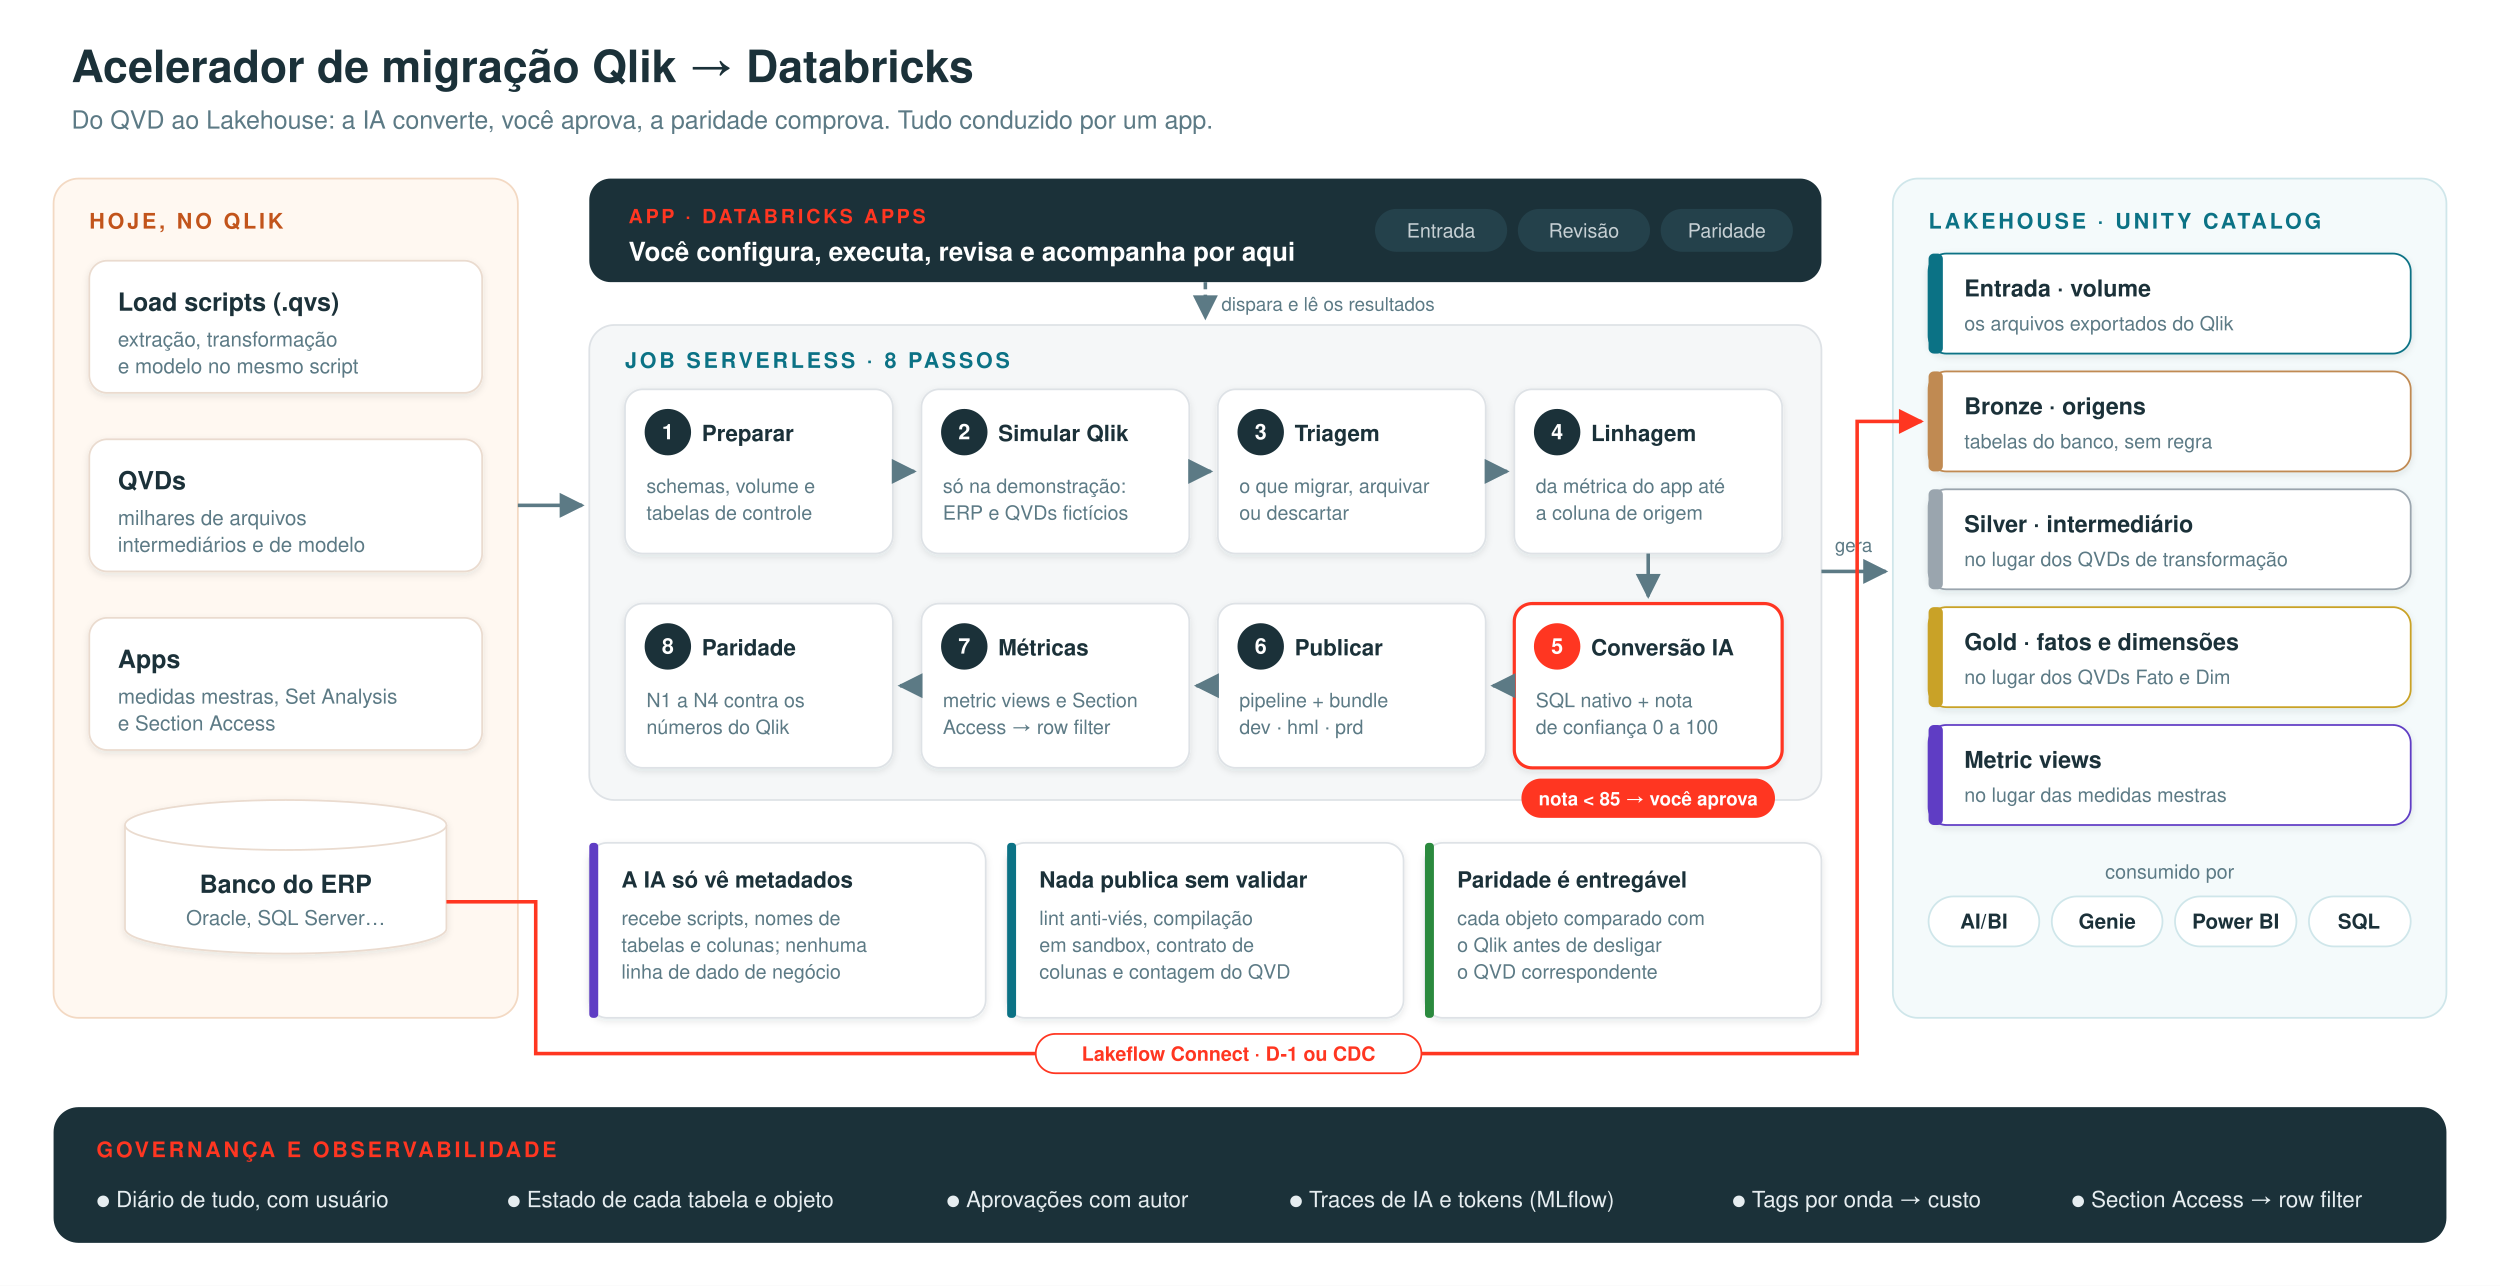
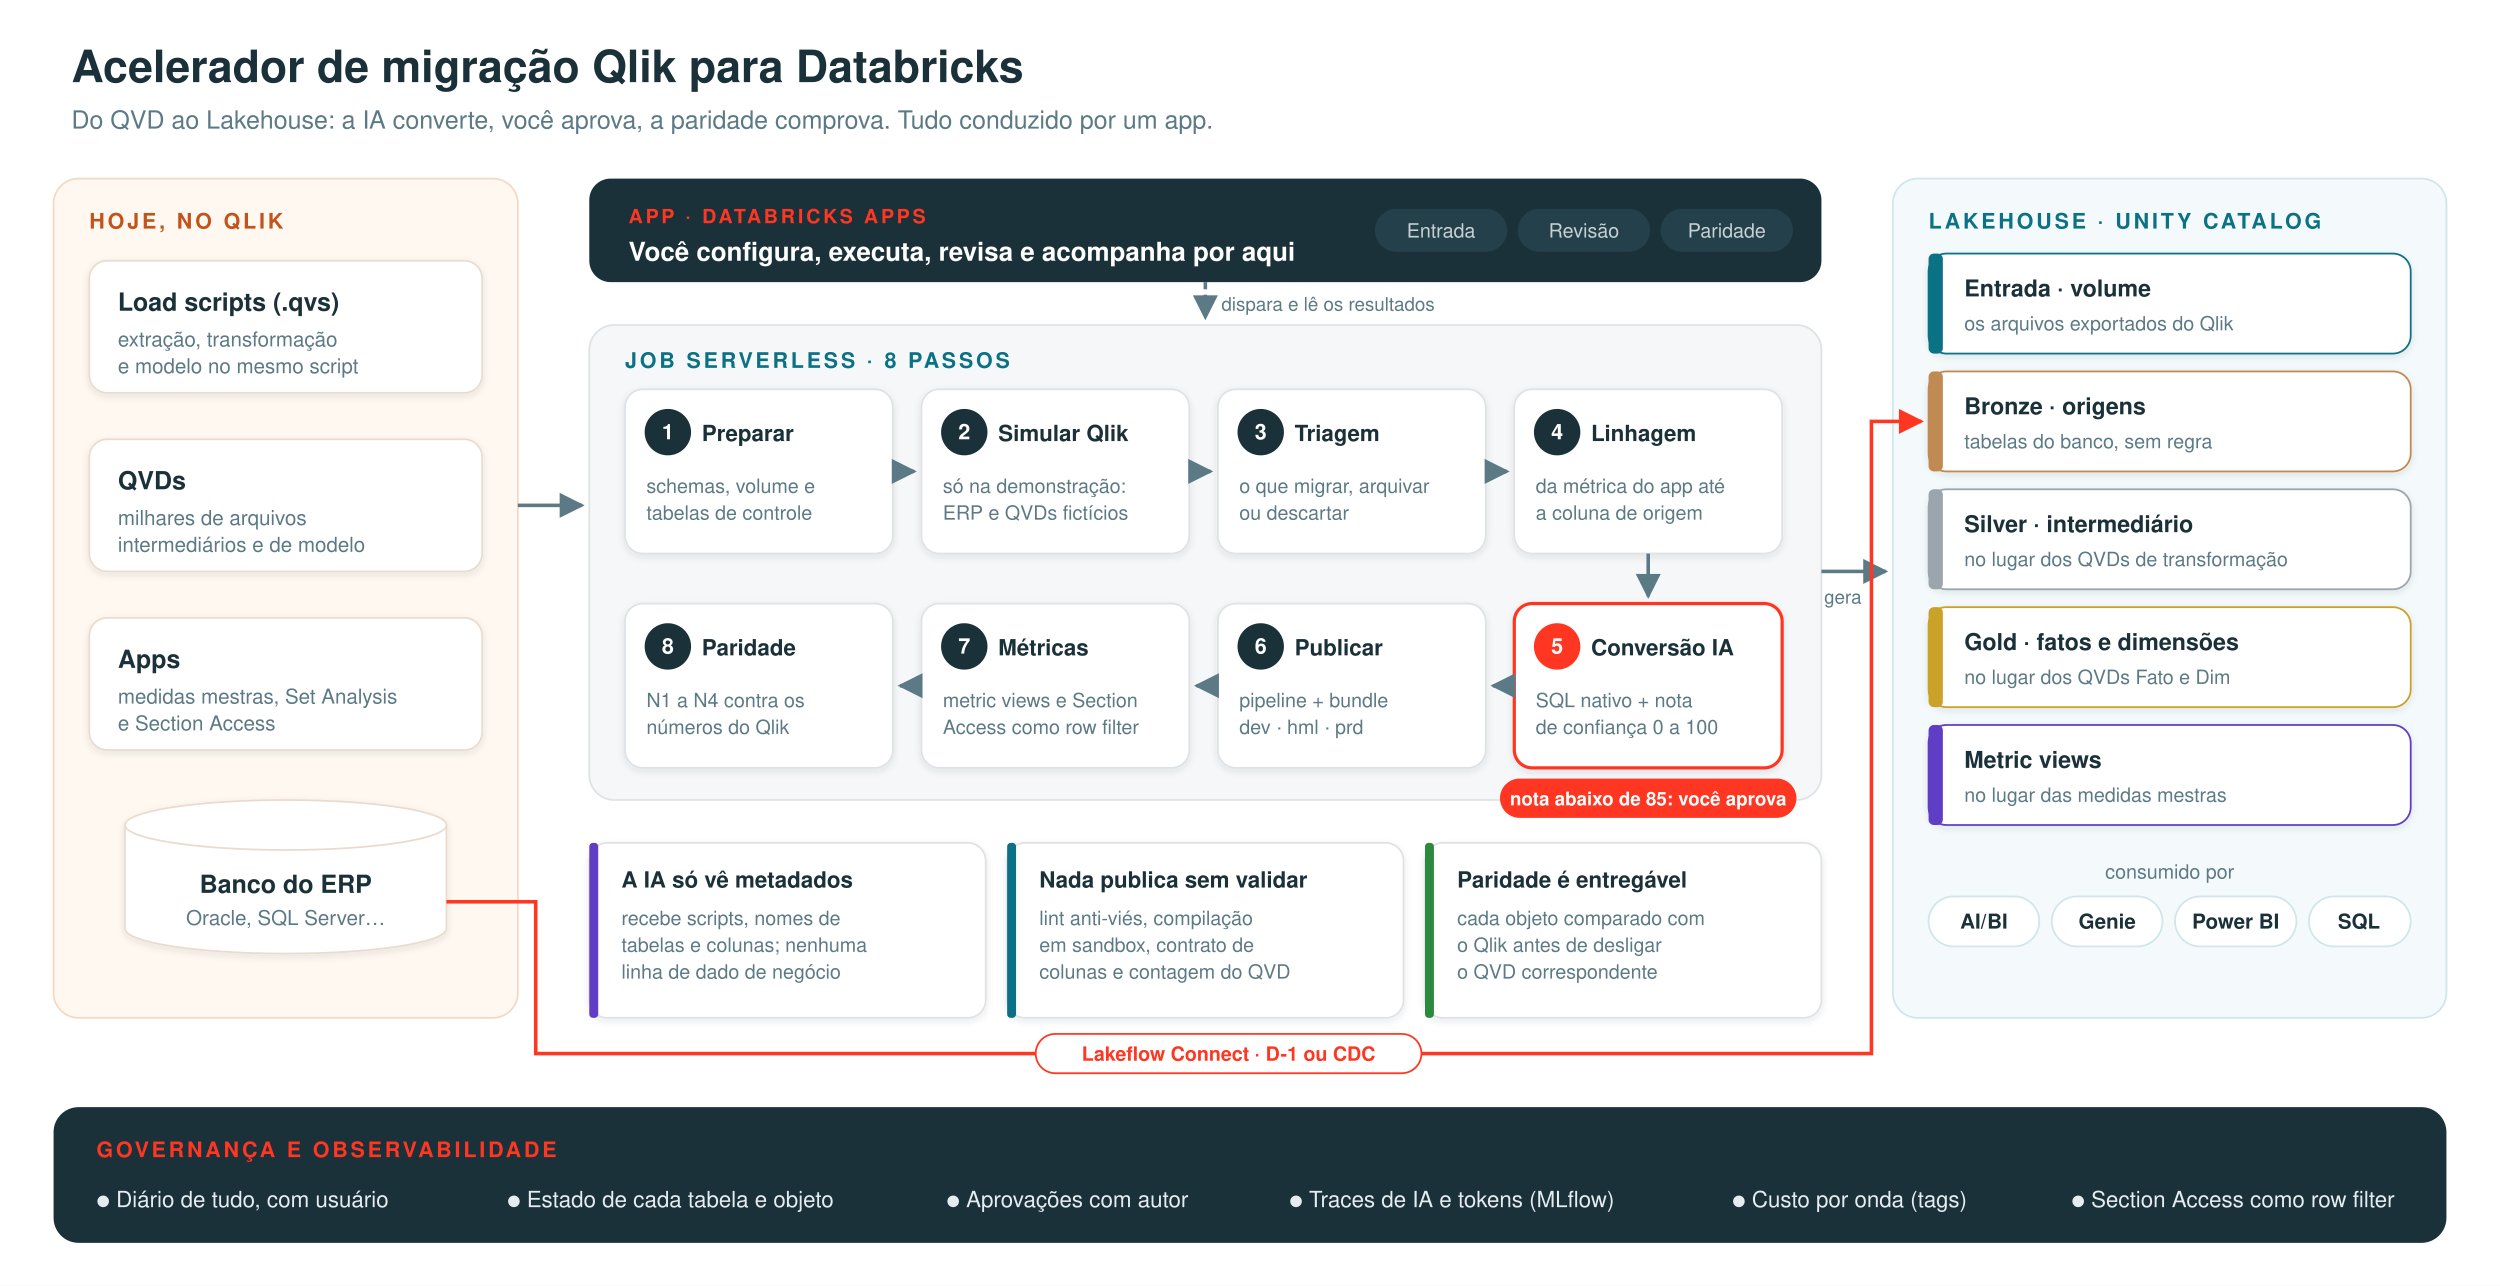
<svg xmlns="http://www.w3.org/2000/svg" viewBox="0 0 1400 720" width="1400" height="720" font-family="Helvetica, Arial, sans-serif">
  <defs>
    <marker id="seta" viewBox="0 0 10 10" refX="9" refY="5" markerWidth="7" markerHeight="7" orient="auto-start-reverse">
      <path d="M0,0 L10,5 L0,10 z" fill="#5C7A85" />
    </marker>
    <marker id="seta-laranja" viewBox="0 0 10 10" refX="9" refY="5" markerWidth="7" markerHeight="7" orient="auto-start-reverse">
      <path d="M0,0 L10,5 L0,10 z" fill="#FF3621" />
    </marker>
    <filter id="sombra" x="-5%" y="-5%" width="110%" height="120%">
      <feDropShadow dx="0" dy="1.5" stdDeviation="2" flood-color="#1B3139" flood-opacity="0.10" />
    </filter>
  </defs>
  <rect width="1400" height="720" fill="#FFFFFF" />
-   <text x="40" y="46" font-size="25" font-weight="700" fill="#1B3139">Acelerador de migração Qlik → Databricks</text>
+   <text x="40" y="46" font-size="25" font-weight="700" fill="#1B3139">Acelerador de migração Qlik para Databricks</text>
  <text x="40" y="72" font-size="14" fill="#5C7A85">Do QVD ao Lakehouse: a IA converte, você aprova, a paridade comprova. Tudo conduzido por um app.</text>
  <rect x="30" y="100" width="260" height="470" rx="14" fill="#FFF8F1" stroke="#F3D9C3" />
  <text x="50" y="128" font-size="12" font-weight="700" letter-spacing="1.6" fill="#C2541B">HOJE, NO QLIK</text>
  <g filter="url(#sombra)">
    <rect x="50" y="146" width="220" height="74" rx="10" fill="#FFFFFF" stroke="#EADBCF" />
    <rect x="50" y="246" width="220" height="74" rx="10" fill="#FFFFFF" stroke="#EADBCF" />
    <rect x="50" y="346" width="220" height="74" rx="10" fill="#FFFFFF" stroke="#EADBCF" />
  </g>
  <text x="66" y="174" font-size="14" font-weight="700" fill="#1B3139">Load scripts (.qvs)</text>
  <text x="66" y="194" font-size="11.5" fill="#5C7A85">extração, transformação</text>
  <text x="66" y="209" font-size="11.5" fill="#5C7A85">e modelo no mesmo script</text>
  <text x="66" y="274" font-size="14" font-weight="700" fill="#1B3139">QVDs</text>
  <text x="66" y="294" font-size="11.5" fill="#5C7A85">milhares de arquivos</text>
  <text x="66" y="309" font-size="11.5" fill="#5C7A85">intermediários e de modelo</text>
  <text x="66" y="374" font-size="14" font-weight="700" fill="#1B3139">Apps</text>
  <text x="66" y="394" font-size="11.5" fill="#5C7A85">medidas mestras, Set Analysis</text>
  <text x="66" y="409" font-size="11.5" fill="#5C7A85">e Section Access</text>
  <g filter="url(#sombra)">
    <path d="M70,462 v58 a90,14 0 0 0 180,0 v-58" fill="#FFFFFF" stroke="#EADBCF" />
    <ellipse cx="160" cy="462" rx="90" ry="14" fill="#FFFFFF" stroke="#EADBCF" />
  </g>
  <text x="160" y="500" font-size="14" font-weight="700" fill="#1B3139" text-anchor="middle">Banco do ERP</text>
  <text x="160" y="518" font-size="11.5" fill="#5C7A85" text-anchor="middle">Oracle, SQL Server…</text>
  <path d="M290,283 H326" stroke="#5C7A85" stroke-width="2" fill="none" marker-end="url(#seta)" />
  <rect x="330" y="100" width="690" height="58" rx="12" fill="#1B3139" />
  <text x="352" y="125" font-size="11" font-weight="700" letter-spacing="1.6" fill="#FF3621">APP · DATABRICKS APPS</text>
  <text x="352" y="146" font-size="14.5" font-weight="700" fill="#FFFFFF">Você configura, executa, revisa e acompanha por aqui</text>
  <g font-size="11" fill="#C7D0D4">
    <rect x="770" y="117" width="74" height="24" rx="12" fill="#24414B" />
    <text x="807" y="133" text-anchor="middle">Entrada</text>
    <rect x="850" y="117" width="74" height="24" rx="12" fill="#24414B" />
    <text x="887" y="133" text-anchor="middle">Revisão</text>
    <rect x="930" y="117" width="74" height="24" rx="12" fill="#24414B" />
    <text x="967" y="133" text-anchor="middle">Paridade</text>
  </g>
  <path d="M675,158 V178" stroke="#5C7A85" stroke-width="2" fill="none" marker-end="url(#seta)" stroke-dasharray="4 3" />
  <text x="684" y="174" font-size="10.5" fill="#5C7A85">dispara e lê os resultados</text>
  <rect x="330" y="182" width="690" height="266" rx="14" fill="#F5F7F8" stroke="#DEE2E6" />
  <text x="350" y="206" font-size="12" font-weight="700" letter-spacing="1.6" fill="#0B7285">JOB SERVERLESS · 8 PASSOS</text>
  <g filter="url(#sombra)">
    <rect x="350" y="218" width="150" height="92" rx="10" fill="#FFFFFF" stroke="#DEE2E6" />
    <rect x="516" y="218" width="150" height="92" rx="10" fill="#FFFFFF" stroke="#DEE2E6" />
    <rect x="682" y="218" width="150" height="92" rx="10" fill="#FFFFFF" stroke="#DEE2E6" />
    <rect x="848" y="218" width="150" height="92" rx="10" fill="#FFFFFF" stroke="#DEE2E6" />
    <rect x="848" y="338" width="150" height="92" rx="10" fill="#FFFFFF" stroke="#FF3621" stroke-width="1.8" />
    <rect x="682" y="338" width="150" height="92" rx="10" fill="#FFFFFF" stroke="#DEE2E6" />
    <rect x="516" y="338" width="150" height="92" rx="10" fill="#FFFFFF" stroke="#DEE2E6" />
    <rect x="350" y="338" width="150" height="92" rx="10" fill="#FFFFFF" stroke="#DEE2E6" />
  </g>
  <g font-size="12" font-weight="700" fill="#FFFFFF" text-anchor="middle">
    <circle cx="374" cy="242" r="13" fill="#1B3139" />
    <text x="374" y="246">1</text>
    <circle cx="540" cy="242" r="13" fill="#1B3139" />
    <text x="540" y="246">2</text>
    <circle cx="706" cy="242" r="13" fill="#1B3139" />
    <text x="706" y="246">3</text>
    <circle cx="872" cy="242" r="13" fill="#1B3139" />
    <text x="872" y="246">4</text>
    <circle cx="872" cy="362" r="13" fill="#FF3621" />
    <text x="872" y="366">5</text>
    <circle cx="706" cy="362" r="13" fill="#1B3139" />
    <text x="706" y="366">6</text>
    <circle cx="540" cy="362" r="13" fill="#1B3139" />
    <text x="540" y="366">7</text>
    <circle cx="374" cy="362" r="13" fill="#1B3139" />
    <text x="374" y="366">8</text>
  </g>
  <g font-size="12.5" font-weight="700" fill="#1B3139">
    <text x="393" y="247">Preparar</text>
    <text x="559" y="247">Simular Qlik</text>
    <text x="725" y="247">Triagem</text>
    <text x="891" y="247">Linhagem</text>
    <text x="891" y="367">Conversão IA</text>
    <text x="725" y="367">Publicar</text>
    <text x="559" y="367">Métricas</text>
    <text x="393" y="367">Paridade</text>
  </g>
  <g font-size="11" fill="#5C7A85">
    <text x="362" y="276">schemas, volume e</text>
    <text x="362" y="291">tabelas de controle</text>
    <text x="528" y="276">só na demonstração:</text>
    <text x="528" y="291">ERP e QVDs fictícios</text>
    <text x="694" y="276">o que migrar, arquivar</text>
    <text x="694" y="291">ou descartar</text>
    <text x="860" y="276">da métrica do app até</text>
    <text x="860" y="291">a coluna de origem</text>
    <text x="860" y="396">SQL nativo + nota</text>
    <text x="860" y="411">de confiança 0 a 100</text>
    <text x="694" y="396">pipeline + bundle</text>
    <text x="694" y="411">dev · hml · prd</text>
    <text x="528" y="396">metric views e Section</text>
-     <text x="528" y="411">Access → row filter</text>
+     <text x="528" y="411">Access como row filter</text>
    <text x="362" y="396">N1 a N4 contra os</text>
    <text x="362" y="411">números do Qlik</text>
  </g>
  <g stroke="#5C7A85" stroke-width="2" fill="none" marker-end="url(#seta)">
    <path d="M500,264 H512" />
    <path d="M666,264 H678" />
    <path d="M832,264 H844" />
    <path d="M923,310 V334" />
    <path d="M848,384 H836" />
    <path d="M682,384 H670" />
    <path d="M516,384 H504" />
  </g>
-   <rect x="852" y="436" width="142" height="22" rx="11" fill="#FF3621" />
-   <text x="923" y="451" font-size="10.5" font-weight="700" fill="#FFFFFF" text-anchor="middle">nota &lt; 85 → você aprova</text>
+   <rect x="840" y="436" width="166" height="22" rx="11" fill="#FF3621" />
+   <text x="923" y="451" font-size="10.5" font-weight="700" fill="#FFFFFF" text-anchor="middle">nota abaixo de 85: você aprova</text>
  <g filter="url(#sombra)">
    <rect x="330" y="472" width="222" height="98" rx="10" fill="#FFFFFF" stroke="#DEE2E6" />
    <rect x="564" y="472" width="222" height="98" rx="10" fill="#FFFFFF" stroke="#DEE2E6" />
    <rect x="798" y="472" width="222" height="98" rx="10" fill="#FFFFFF" stroke="#DEE2E6" />
  </g>
  <rect x="330" y="472" width="5" height="98" rx="2" fill="#5F3DC4" />
  <rect x="564" y="472" width="5" height="98" rx="2" fill="#0B7285" />
  <rect x="798" y="472" width="5" height="98" rx="2" fill="#2B8A3E" />
  <g font-size="12.5" font-weight="700" fill="#1B3139">
    <text x="348" y="497">A IA só vê metadados</text>
    <text x="582" y="497">Nada publica sem validar</text>
    <text x="816" y="497">Paridade é entregável</text>
  </g>
  <g font-size="11" fill="#5C7A85">
    <text x="348" y="518">recebe scripts, nomes de</text>
    <text x="348" y="533">tabelas e colunas; nenhuma</text>
    <text x="348" y="548">linha de dado de negócio</text>
    <text x="582" y="518">lint anti-viés, compilação</text>
    <text x="582" y="533">em sandbox, contrato de</text>
    <text x="582" y="548">colunas e contagem do QVD</text>
    <text x="816" y="518">cada objeto comparado com</text>
    <text x="816" y="533">o Qlik antes de desligar</text>
    <text x="816" y="548">o QVD correspondente</text>
  </g>
  <path d="M1020,320 H1056" stroke="#5C7A85" stroke-width="2" fill="none" marker-end="url(#seta)" />
-   <text x="1038" y="309" font-size="10.5" fill="#5C7A85" text-anchor="middle">gera</text>
+   <text x="1032" y="338" font-size="10.5" fill="#5C7A85" text-anchor="middle">gera</text>
  <rect x="1060" y="100" width="310" height="470" rx="14" fill="#F4FAFB" stroke="#CFE6EA" />
  <text x="1080" y="128" font-size="12" font-weight="700" letter-spacing="1.6" fill="#0B7285">LAKEHOUSE · UNITY CATALOG</text>
  <g filter="url(#sombra)">
    <rect x="1080" y="142" width="270" height="56" rx="10" fill="#FFFFFF" stroke="#0B7285" />
    <rect x="1080" y="208" width="270" height="56" rx="10" fill="#FFFFFF" stroke="#C08A52" />
    <rect x="1080" y="274" width="270" height="56" rx="10" fill="#FFFFFF" stroke="#9AA5AE" />
    <rect x="1080" y="340" width="270" height="56" rx="10" fill="#FFFFFF" stroke="#C9A227" />
    <rect x="1080" y="406" width="270" height="56" rx="10" fill="#FFFFFF" stroke="#5F3DC4" />
  </g>
  <rect x="1080" y="142" width="8" height="56" rx="3" fill="#0B7285" />
  <rect x="1080" y="208" width="8" height="56" rx="3" fill="#C08A52" />
  <rect x="1080" y="274" width="8" height="56" rx="3" fill="#9AA5AE" />
  <rect x="1080" y="340" width="8" height="56" rx="3" fill="#C9A227" />
  <rect x="1080" y="406" width="8" height="56" rx="3" fill="#5F3DC4" />
  <g font-size="13" font-weight="700" fill="#1B3139">
    <text x="1100" y="166">Entrada · volume</text>
    <text x="1100" y="232">Bronze · origens</text>
    <text x="1100" y="298">Silver · intermediário</text>
    <text x="1100" y="364">Gold · fatos e dimensões</text>
    <text x="1100" y="430">Metric views</text>
  </g>
  <g font-size="11" fill="#5C7A85">
    <text x="1100" y="185">os arquivos exportados do Qlik</text>
    <text x="1100" y="251">tabelas do banco, sem regra</text>
    <text x="1100" y="317">no lugar dos QVDs de transformação</text>
    <text x="1100" y="383">no lugar dos QVDs Fato e Dim</text>
    <text x="1100" y="449">no lugar das medidas mestras</text>
  </g>
  <text x="1215" y="492" font-size="11" fill="#5C7A85" text-anchor="middle">consumido por</text>
  <g font-size="11.5" font-weight="700" fill="#1B3139" text-anchor="middle">
    <rect x="1080" y="502" width="62" height="28" rx="14" fill="#FFFFFF" stroke="#CFE6EA" />
    <text x="1111" y="520">AI/BI</text>
    <rect x="1149" y="502" width="62" height="28" rx="14" fill="#FFFFFF" stroke="#CFE6EA" />
    <text x="1180" y="520">Genie</text>
    <rect x="1218" y="502" width="68" height="28" rx="14" fill="#FFFFFF" stroke="#CFE6EA" />
    <text x="1252" y="520">Power BI</text>
    <rect x="1293" y="502" width="57" height="28" rx="14" fill="#FFFFFF" stroke="#CFE6EA" />
    <text x="1321" y="520">SQL</text>
  </g>
-   <path d="M250,505 H300 V590 H1040 V236 H1076" stroke="#FF3621" stroke-width="2" fill="none" marker-end="url(#seta-laranja)" />
+   <path d="M250,505 H300 V590 H1048 V236 H1076" stroke="#FF3621" stroke-width="2" fill="none" marker-end="url(#seta-laranja)" />
  <rect x="580" y="579" width="216" height="22" rx="11" fill="#FFFFFF" stroke="#FF3621" />
  <text x="688" y="594" font-size="11" font-weight="700" fill="#FF3621" text-anchor="middle">Lakeflow Connect · D-1 ou CDC</text>
  <rect x="30" y="620" width="1340" height="76" rx="14" fill="#1B3139" />
  <text x="54" y="648" font-size="12" font-weight="700" letter-spacing="1.6" fill="#FF3621">GOVERNANÇA E OBSERVABILIDADE</text>
  <g font-size="12.5" fill="#E6EDF0">
    <text x="54" y="676">● Diário de tudo, com usuário</text>
    <text x="284" y="676">● Estado de cada tabela e objeto</text>
    <text x="530" y="676">● Aprovações com autor</text>
    <text x="722" y="676">● Traces de IA e tokens (MLflow)</text>
-     <text x="970" y="676">● Tags por onda → custo</text>
-     <text x="1160" y="676">● Section Access → row filter</text>
+     <text x="970" y="676">● Custo por onda (tags)</text>
+     <text x="1160" y="676">● Section Access como row filter</text>
  </g>
</svg>
